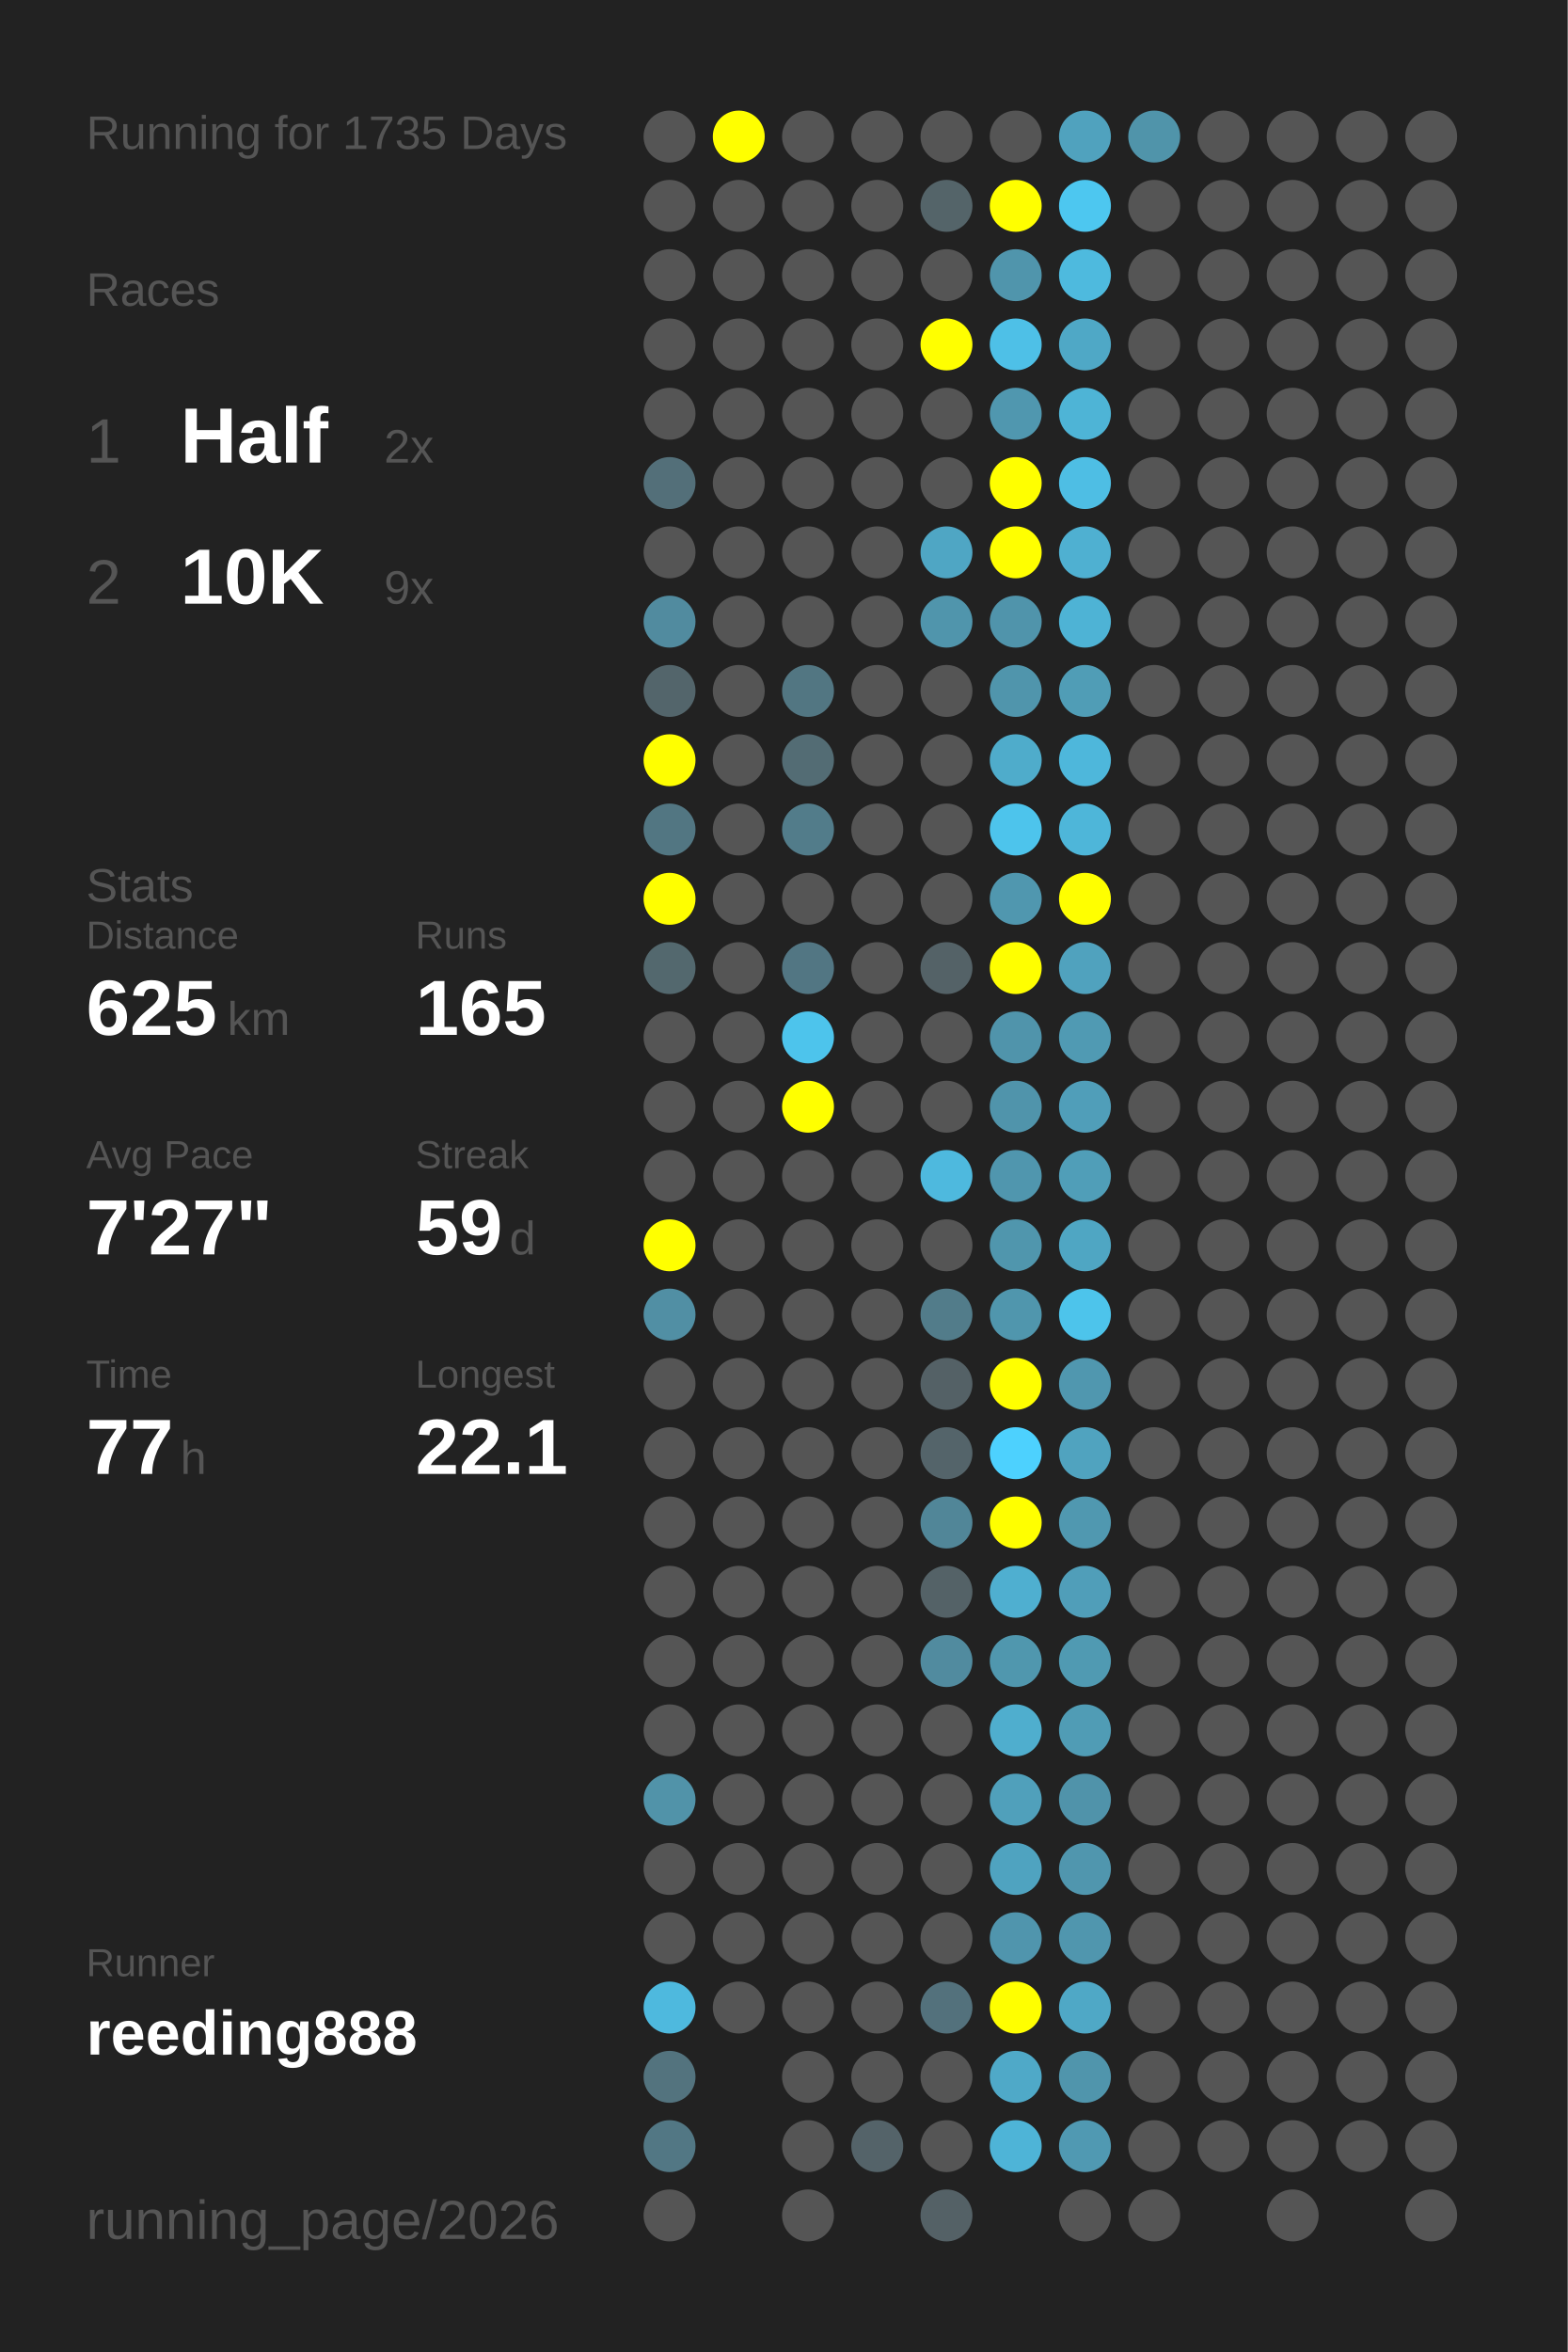
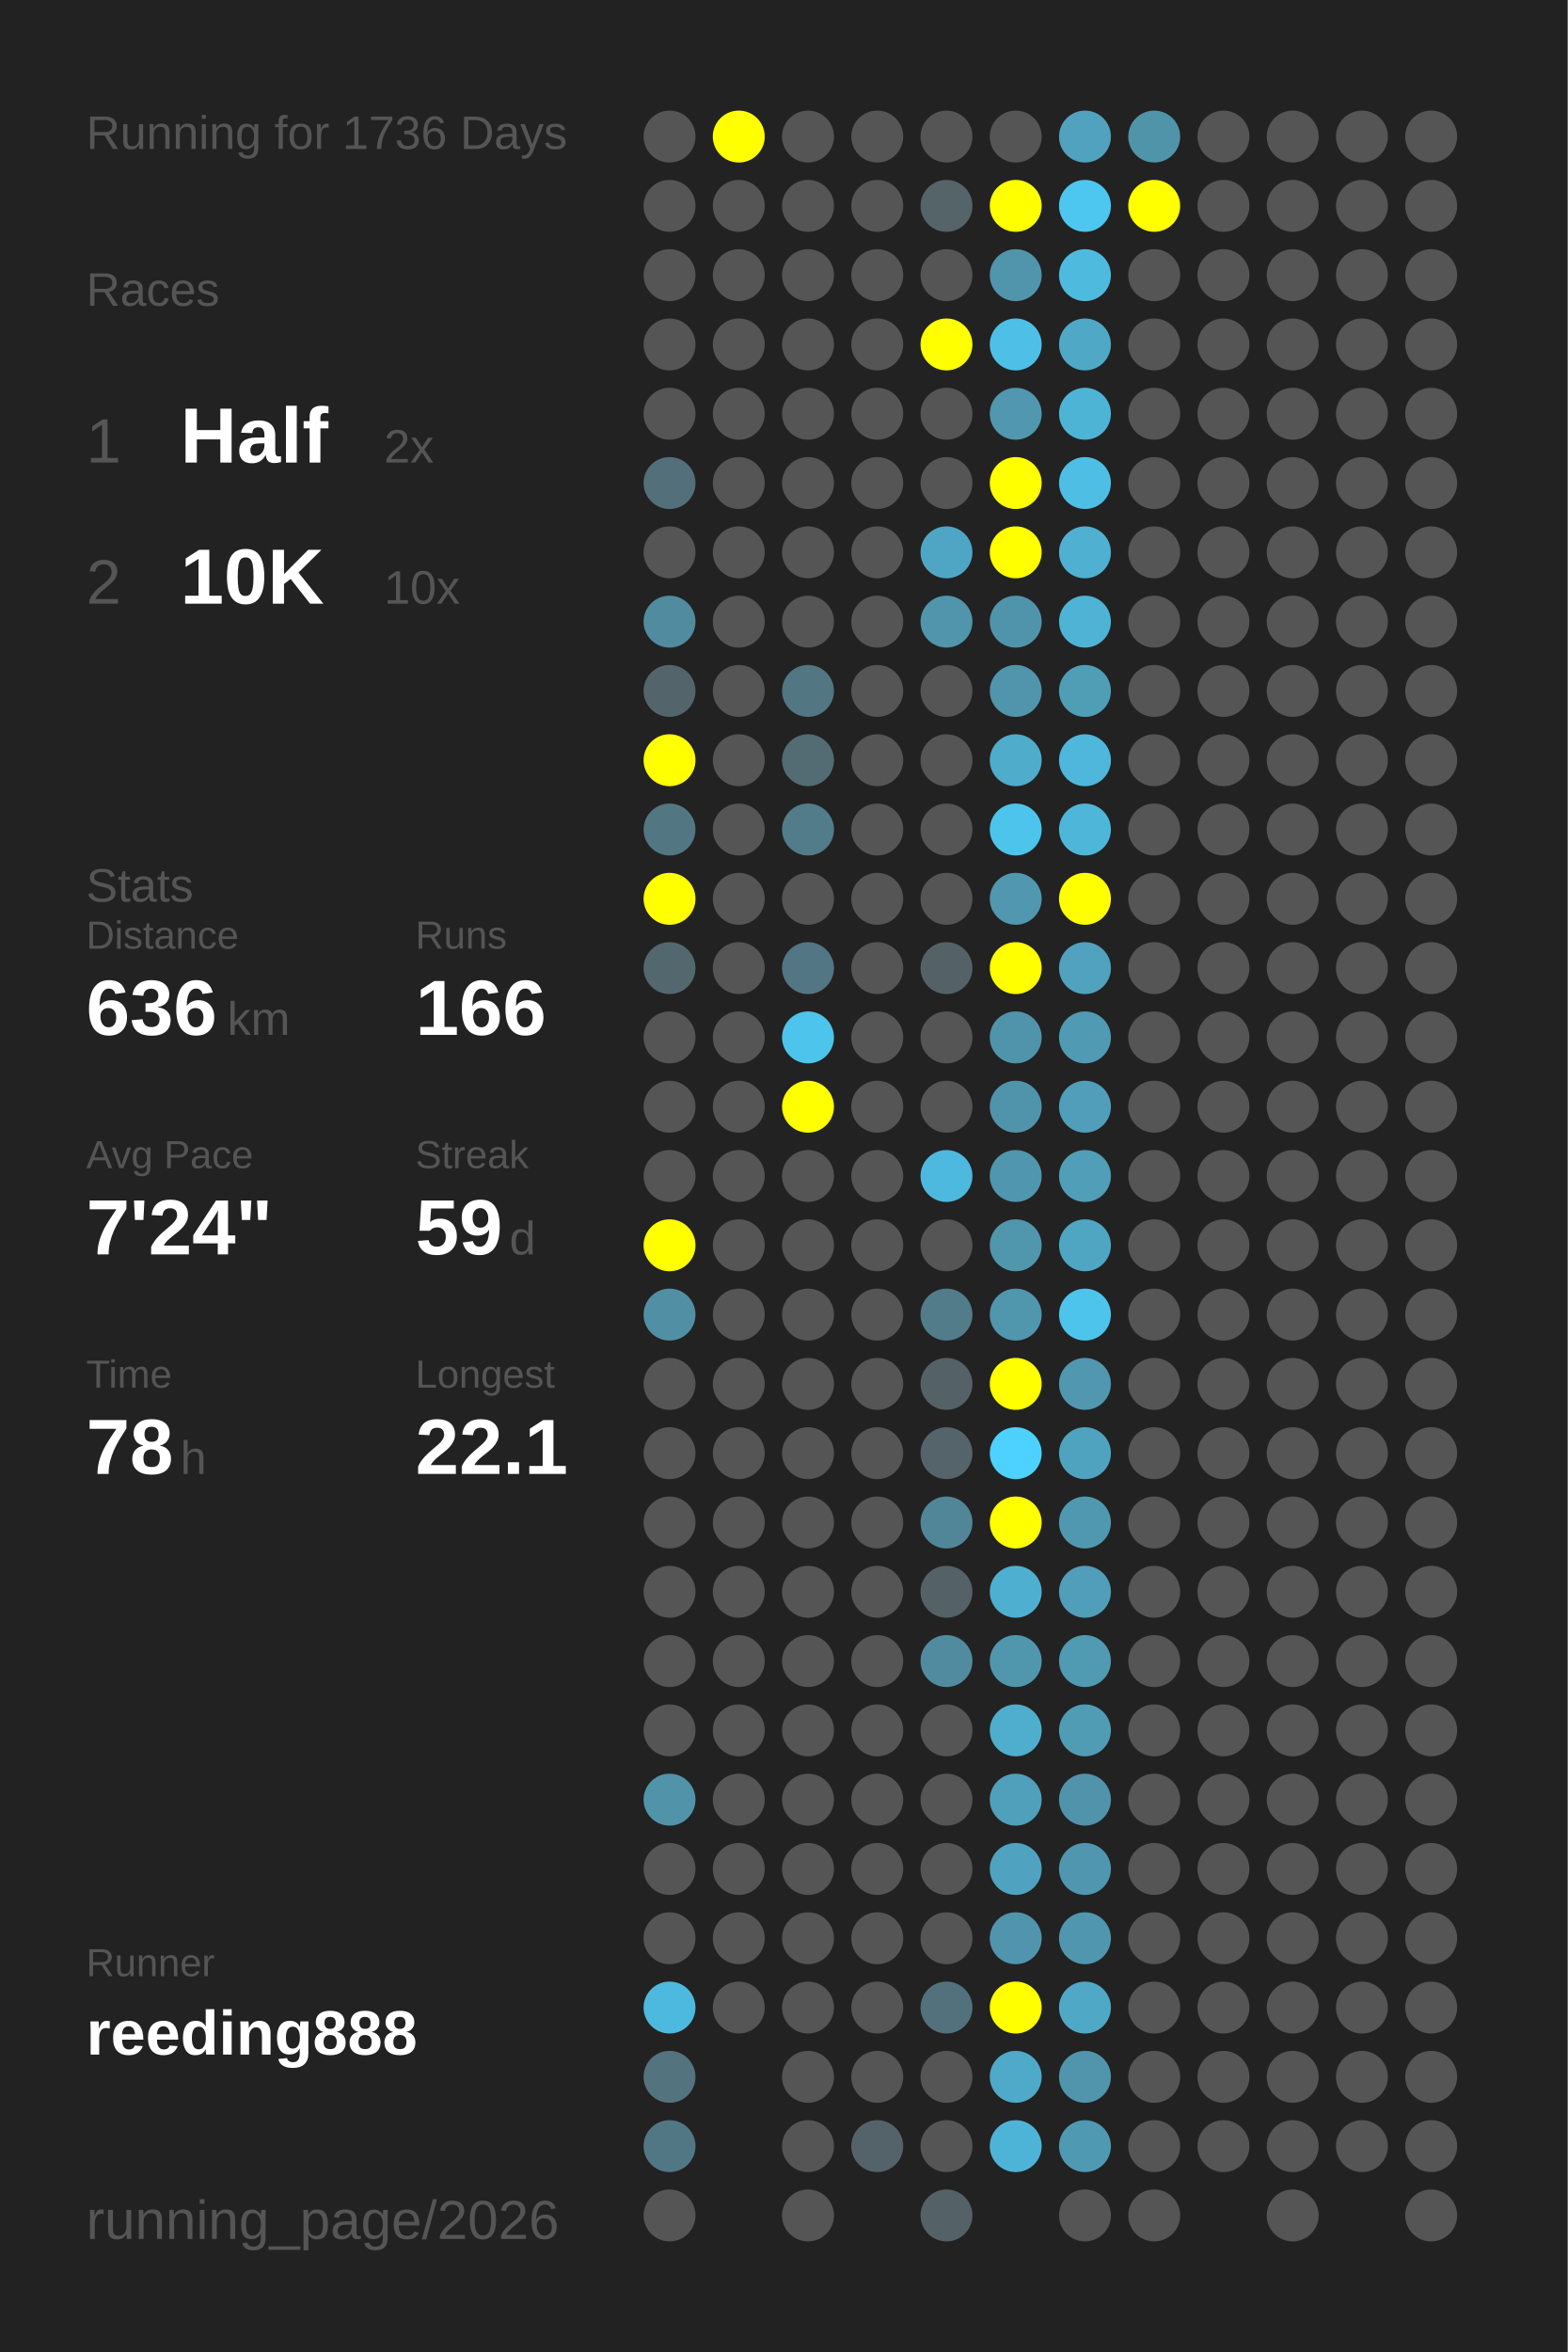
<svg xmlns="http://www.w3.org/2000/svg" baseProfile="full" height="300mm" version="1.1" viewBox="0,0,200,300" width="200mm">
  <defs />
  <rect fill="#222222" height="300" width="200" x="0" y="0" />
-   <text fill="#555555" style="font-size:6px; font-family:Arial;" x="11" y="19">Running for 1735 Days</text>
+   <text fill="#555555" style="font-size:6px; font-family:Arial;" x="11" y="19">Running for 1736 Days</text>
  <text fill="#555555" style="font-size:6px; font-family:Arial;" x="11" y="39">Races</text>
  <text fill="#555555" style="font-size:8px; font-family:Arial;" x="11" y="59">1</text>
  <text fill="#FFFFFF" style="font-size:10px; font-family:Arial; font-weight:bold;" x="23" y="59">Half</text>
  <text fill="#555555" style="font-size:6px; font-family:Arial;" x="49" y="59">2x</text>
  <text fill="#555555" style="font-size:8px; font-family:Arial;" x="11" y="77">2</text>
  <text fill="#FFFFFF" style="font-size:10px; font-family:Arial; font-weight:bold;" x="23" y="77">10K</text>
-   <text fill="#555555" style="font-size:6px; font-family:Arial;" x="49" y="77">9x</text>
+   <text fill="#555555" style="font-size:6px; font-family:Arial;" x="49" y="77">10x</text>
  <text fill="#555555" style="font-size:6px; font-family:Arial;" x="11" y="115">Stats</text>
  <text fill="#555555" style="font-size:5px; font-family:Arial;" x="11" y="121">Distance</text>
-   <text fill="#FFFFFF" style="font-size:10px; font-family:Arial; font-weight:bold;" x="11" y="132">625</text>
+   <text fill="#FFFFFF" style="font-size:10px; font-family:Arial; font-weight:bold;" x="11" y="132">636</text>
  <text fill="#555555" style="font-size:6px; font-family:Arial;" x="29" y="132">km</text>
  <text fill="#555555" style="font-size:5px; font-family:Arial;" x="53" y="121">Runs</text>
-   <text fill="#FFFFFF" style="font-size:10px; font-family:Arial; font-weight:bold;" x="53" y="132">165</text>
+   <text fill="#FFFFFF" style="font-size:10px; font-family:Arial; font-weight:bold;" x="53" y="132">166</text>
  <text fill="#555555" style="font-size:5px; font-family:Arial;" x="11" y="149">Avg Pace</text>
-   <text fill="#FFFFFF" style="font-size:10px; font-family:Arial; font-weight:bold;" x="11" y="160">7'27"</text>
+   <text fill="#FFFFFF" style="font-size:10px; font-family:Arial; font-weight:bold;" x="11" y="160">7'24"</text>
  <text fill="#555555" style="font-size:5px; font-family:Arial;" x="53" y="149">Streak</text>
  <text fill="#FFFFFF" style="font-size:10px; font-family:Arial; font-weight:bold;" x="53" y="160">59</text>
  <text fill="#555555" style="font-size:6px; font-family:Arial;" x="65" y="160">d</text>
  <text fill="#555555" style="font-size:5px; font-family:Arial;" x="11" y="177">Time</text>
-   <text fill="#FFFFFF" style="font-size:10px; font-family:Arial; font-weight:bold;" x="11" y="188">77</text>
+   <text fill="#FFFFFF" style="font-size:10px; font-family:Arial; font-weight:bold;" x="11" y="188">78</text>
  <text fill="#555555" style="font-size:6px; font-family:Arial;" x="23" y="188">h</text>
  <text fill="#555555" style="font-size:5px; font-family:Arial;" x="53" y="177">Longest</text>
  <text fill="#FFFFFF" style="font-size:10px; font-family:Arial; font-weight:bold;" x="53" y="188">22.1</text>
  <text fill="#555555" style="font-size:5px; font-family:Arial;" x="11" y="252.065">Runner</text>
  <text fill="#FFFFFF" style="font-size:8px; font-family:Arial; font-weight:bold;" x="11" y="262.065">reeding888</text>
  <text fill="#555555" style="font-size:7px; font-family:Arial;" x="11" y="285.581">running_page/2026</text>
  <circle cx="85.417" cy="17.419" fill="#555555" r="3.312" />
  <circle cx="85.417" cy="26.258" fill="#555555" r="3.312" />
  <circle cx="85.417" cy="35.097" fill="#555555" r="3.312" />
  <circle cx="85.417" cy="43.935" fill="#555555" r="3.312" />
  <circle cx="85.417" cy="52.774" fill="#555555" r="3.312" />
  <circle cx="85.417" cy="61.613" fill="#536f79" r="3.312" />
  <circle cx="85.417" cy="70.452" fill="#555555" r="3.312" />
  <circle cx="85.417" cy="79.29" fill="#518b9f" r="3.312" />
  <circle cx="85.417" cy="88.129" fill="#53656b" r="3.312" />
  <circle cx="85.417" cy="96.968" fill="#FFFF00" r="3.312" />
  <circle cx="85.417" cy="105.806" fill="#527682" r="3.312" />
  <circle cx="85.417" cy="114.645" fill="#FFFF00" r="3.312" />
  <circle cx="85.417" cy="123.484" fill="#53686e" r="3.312" />
  <circle cx="85.417" cy="132.323" fill="#555555" r="3.312" />
  <circle cx="85.417" cy="141.161" fill="#555555" r="3.312" />
  <circle cx="85.417" cy="150" fill="#555555" r="3.312" />
  <circle cx="85.417" cy="158.839" fill="#FFFF00" r="3.312" />
  <circle cx="85.417" cy="167.677" fill="#518fa4" r="3.312" />
  <circle cx="85.417" cy="176.516" fill="#555555" r="3.312" />
  <circle cx="85.417" cy="185.355" fill="#555555" r="3.312" />
  <circle cx="85.417" cy="194.194" fill="#555555" r="3.312" />
  <circle cx="85.417" cy="203.032" fill="#555555" r="3.312" />
  <circle cx="85.417" cy="211.871" fill="#555555" r="3.312" />
  <circle cx="85.417" cy="220.71" fill="#555555" r="3.312" />
  <circle cx="85.417" cy="229.548" fill="#5193a9" r="3.312" />
  <circle cx="85.417" cy="238.387" fill="#555555" r="3.312" />
  <circle cx="85.417" cy="247.226" fill="#555555" r="3.312" />
  <circle cx="85.417" cy="256.065" fill="#4eb9de" r="3.312" />
  <circle cx="85.417" cy="264.903" fill="#53737e" r="3.312" />
  <circle cx="85.417" cy="273.742" fill="#527784" r="3.312" />
  <circle cx="85.417" cy="282.581" fill="#555555" r="3.312" />
  <circle cx="94.25" cy="17.419" fill="#FFFF00" r="3.312" />
  <circle cx="94.25" cy="26.258" fill="#555555" r="3.312" />
  <circle cx="94.25" cy="35.097" fill="#555555" r="3.312" />
  <circle cx="94.25" cy="43.935" fill="#555555" r="3.312" />
  <circle cx="94.25" cy="52.774" fill="#555555" r="3.312" />
  <circle cx="94.25" cy="61.613" fill="#555555" r="3.312" />
  <circle cx="94.25" cy="70.452" fill="#555555" r="3.312" />
  <circle cx="94.25" cy="79.29" fill="#555555" r="3.312" />
  <circle cx="94.25" cy="88.129" fill="#555555" r="3.312" />
  <circle cx="94.25" cy="96.968" fill="#555555" r="3.312" />
  <circle cx="94.25" cy="105.806" fill="#555555" r="3.312" />
  <circle cx="94.25" cy="114.645" fill="#555555" r="3.312" />
  <circle cx="94.25" cy="123.484" fill="#555555" r="3.312" />
  <circle cx="94.25" cy="132.323" fill="#555555" r="3.312" />
  <circle cx="94.25" cy="141.161" fill="#555555" r="3.312" />
  <circle cx="94.25" cy="150" fill="#555555" r="3.312" />
  <circle cx="94.25" cy="158.839" fill="#555555" r="3.312" />
  <circle cx="94.25" cy="167.677" fill="#555555" r="3.312" />
  <circle cx="94.25" cy="176.516" fill="#555555" r="3.312" />
  <circle cx="94.25" cy="185.355" fill="#555555" r="3.312" />
  <circle cx="94.25" cy="194.194" fill="#555555" r="3.312" />
  <circle cx="94.25" cy="203.032" fill="#555555" r="3.312" />
  <circle cx="94.25" cy="211.871" fill="#555555" r="3.312" />
  <circle cx="94.25" cy="220.71" fill="#555555" r="3.312" />
  <circle cx="94.25" cy="229.548" fill="#555555" r="3.312" />
  <circle cx="94.25" cy="238.387" fill="#555555" r="3.312" />
  <circle cx="94.25" cy="247.226" fill="#555555" r="3.312" />
  <circle cx="94.25" cy="256.065" fill="#555555" r="3.312" />
  <circle cx="103.083" cy="17.419" fill="#555555" r="3.312" />
  <circle cx="103.083" cy="26.258" fill="#555555" r="3.312" />
  <circle cx="103.083" cy="35.097" fill="#555555" r="3.312" />
  <circle cx="103.083" cy="43.935" fill="#555555" r="3.312" />
  <circle cx="103.083" cy="52.774" fill="#555555" r="3.312" />
  <circle cx="103.083" cy="61.613" fill="#555555" r="3.312" />
  <circle cx="103.083" cy="70.452" fill="#555555" r="3.312" />
  <circle cx="103.083" cy="79.29" fill="#555555" r="3.312" />
  <circle cx="103.083" cy="88.129" fill="#527682" r="3.312" />
  <circle cx="103.083" cy="96.968" fill="#536c74" r="3.312" />
  <circle cx="103.083" cy="105.806" fill="#527c8a" r="3.312" />
  <circle cx="103.083" cy="114.645" fill="#555555" r="3.312" />
  <circle cx="103.083" cy="123.484" fill="#527683" r="3.312" />
  <circle cx="103.083" cy="132.323" fill="#4dc4ec" r="3.312" />
  <circle cx="103.083" cy="141.161" fill="#FFFF00" r="3.312" />
  <circle cx="103.083" cy="150" fill="#555555" r="3.312" />
  <circle cx="103.083" cy="158.839" fill="#555555" r="3.312" />
  <circle cx="103.083" cy="167.677" fill="#555555" r="3.312" />
  <circle cx="103.083" cy="176.516" fill="#555555" r="3.312" />
  <circle cx="103.083" cy="185.355" fill="#555555" r="3.312" />
  <circle cx="103.083" cy="194.194" fill="#555555" r="3.312" />
  <circle cx="103.083" cy="203.032" fill="#555555" r="3.312" />
  <circle cx="103.083" cy="211.871" fill="#555555" r="3.312" />
  <circle cx="103.083" cy="220.71" fill="#555555" r="3.312" />
  <circle cx="103.083" cy="229.548" fill="#555555" r="3.312" />
  <circle cx="103.083" cy="238.387" fill="#555555" r="3.312" />
  <circle cx="103.083" cy="247.226" fill="#555555" r="3.312" />
  <circle cx="103.083" cy="256.065" fill="#555555" r="3.312" />
  <circle cx="103.083" cy="264.903" fill="#555555" r="3.312" />
  <circle cx="103.083" cy="273.742" fill="#555555" r="3.312" />
  <circle cx="103.083" cy="282.581" fill="#555555" r="3.312" />
  <circle cx="111.917" cy="17.419" fill="#555555" r="3.312" />
  <circle cx="111.917" cy="26.258" fill="#555555" r="3.312" />
  <circle cx="111.917" cy="35.097" fill="#555555" r="3.312" />
  <circle cx="111.917" cy="43.935" fill="#555555" r="3.312" />
  <circle cx="111.917" cy="52.774" fill="#555555" r="3.312" />
  <circle cx="111.917" cy="61.613" fill="#555555" r="3.312" />
  <circle cx="111.917" cy="70.452" fill="#555555" r="3.312" />
  <circle cx="111.917" cy="79.29" fill="#555555" r="3.312" />
  <circle cx="111.917" cy="88.129" fill="#555555" r="3.312" />
  <circle cx="111.917" cy="96.968" fill="#555555" r="3.312" />
  <circle cx="111.917" cy="105.806" fill="#555555" r="3.312" />
  <circle cx="111.917" cy="114.645" fill="#555555" r="3.312" />
  <circle cx="111.917" cy="123.484" fill="#555555" r="3.312" />
  <circle cx="111.917" cy="132.323" fill="#555555" r="3.312" />
  <circle cx="111.917" cy="141.161" fill="#555555" r="3.312" />
  <circle cx="111.917" cy="150" fill="#555555" r="3.312" />
  <circle cx="111.917" cy="158.839" fill="#555555" r="3.312" />
  <circle cx="111.917" cy="167.677" fill="#555555" r="3.312" />
  <circle cx="111.917" cy="176.516" fill="#555555" r="3.312" />
  <circle cx="111.917" cy="185.355" fill="#555555" r="3.312" />
  <circle cx="111.917" cy="194.194" fill="#555555" r="3.312" />
  <circle cx="111.917" cy="203.032" fill="#555555" r="3.312" />
  <circle cx="111.917" cy="211.871" fill="#555555" r="3.312" />
  <circle cx="111.917" cy="220.71" fill="#555555" r="3.312" />
  <circle cx="111.917" cy="229.548" fill="#555555" r="3.312" />
  <circle cx="111.917" cy="238.387" fill="#555555" r="3.312" />
  <circle cx="111.917" cy="247.226" fill="#555555" r="3.312" />
  <circle cx="111.917" cy="256.065" fill="#555555" r="3.312" />
  <circle cx="111.917" cy="264.903" fill="#555555" r="3.312" />
  <circle cx="111.917" cy="273.742" fill="#546369" r="3.312" />
  <circle cx="120.75" cy="17.419" fill="#555555" r="3.312" />
  <circle cx="120.75" cy="26.258" fill="#546469" r="3.312" />
  <circle cx="120.75" cy="35.097" fill="#555555" r="3.312" />
  <circle cx="120.75" cy="43.935" fill="#FFFF00" r="3.312" />
  <circle cx="120.75" cy="52.774" fill="#555555" r="3.312" />
  <circle cx="120.75" cy="61.613" fill="#555555" r="3.312" />
  <circle cx="120.75" cy="70.452" fill="#4fa6c4" r="3.312" />
  <circle cx="120.75" cy="79.29" fill="#5095ac" r="3.312" />
  <circle cx="120.75" cy="88.129" fill="#555555" r="3.312" />
  <circle cx="120.75" cy="96.968" fill="#555555" r="3.312" />
  <circle cx="120.75" cy="105.806" fill="#555555" r="3.312" />
  <circle cx="120.75" cy="114.645" fill="#555555" r="3.312" />
  <circle cx="120.75" cy="123.484" fill="#546267" r="3.312" />
  <circle cx="120.75" cy="132.323" fill="#555555" r="3.312" />
  <circle cx="120.75" cy="141.161" fill="#555555" r="3.312" />
  <circle cx="120.75" cy="150" fill="#4eb9de" r="3.312" />
  <circle cx="120.75" cy="158.839" fill="#555555" r="3.312" />
  <circle cx="120.75" cy="167.677" fill="#527c8a" r="3.312" />
  <circle cx="120.75" cy="176.516" fill="#546166" r="3.312" />
  <circle cx="120.75" cy="185.355" fill="#54646a" r="3.312" />
  <circle cx="120.75" cy="194.194" fill="#518698" r="3.312" />
  <circle cx="120.75" cy="203.032" fill="#546267" r="3.312" />
  <circle cx="120.75" cy="211.871" fill="#518b9f" r="3.312" />
  <circle cx="120.75" cy="220.71" fill="#555555" r="3.312" />
  <circle cx="120.75" cy="229.548" fill="#555555" r="3.312" />
  <circle cx="120.75" cy="238.387" fill="#555555" r="3.312" />
  <circle cx="120.75" cy="247.226" fill="#555555" r="3.312" />
  <circle cx="120.75" cy="256.065" fill="#53717c" r="3.312" />
  <circle cx="120.75" cy="264.903" fill="#555555" r="3.312" />
  <circle cx="120.75" cy="273.742" fill="#555555" r="3.312" />
  <circle cx="120.75" cy="282.581" fill="#546166" r="3.312" />
  <circle cx="129.583" cy="17.419" fill="#555555" r="3.312" />
  <circle cx="129.583" cy="26.258" fill="#FFFF00" r="3.312" />
  <circle cx="129.583" cy="35.097" fill="#5095ac" r="3.312" />
  <circle cx="129.583" cy="43.935" fill="#4ec0e7" r="3.312" />
  <circle cx="129.583" cy="52.774" fill="#5097af" r="3.312" />
  <circle cx="129.583" cy="61.613" fill="#FFFF00" r="3.312" />
  <circle cx="129.583" cy="70.452" fill="#FFFF00" r="3.312" />
  <circle cx="129.583" cy="79.29" fill="#5094ab" r="3.312" />
  <circle cx="129.583" cy="88.129" fill="#5095ac" r="3.312" />
  <circle cx="129.583" cy="96.968" fill="#4faccb" r="3.312" />
  <circle cx="129.583" cy="105.806" fill="#4dc4ec" r="3.312" />
  <circle cx="129.583" cy="114.645" fill="#5097af" r="3.312" />
  <circle cx="129.583" cy="123.484" fill="#FFFF00" r="3.312" />
  <circle cx="129.583" cy="132.323" fill="#5094ab" r="3.312" />
  <circle cx="129.583" cy="141.161" fill="#5094ab" r="3.312" />
  <circle cx="129.583" cy="150" fill="#5096ae" r="3.312" />
  <circle cx="129.583" cy="158.839" fill="#5096ad" r="3.312" />
  <circle cx="129.583" cy="167.677" fill="#5096ad" r="3.312" />
  <circle cx="129.583" cy="176.516" fill="#FFFF00" r="3.312" />
  <circle cx="129.583" cy="185.355" fill="#4dd1fe" r="3.312" />
  <circle cx="129.583" cy="194.194" fill="#FFFF00" r="3.312" />
  <circle cx="129.583" cy="203.032" fill="#4fafd0" r="3.312" />
  <circle cx="129.583" cy="211.871" fill="#5097ae" r="3.312" />
  <circle cx="129.583" cy="220.71" fill="#4faece" r="3.312" />
  <circle cx="129.583" cy="229.548" fill="#50a0bb" r="3.312" />
  <circle cx="129.583" cy="238.387" fill="#4fa3c0" r="3.312" />
  <circle cx="129.583" cy="247.226" fill="#5095ad" r="3.312" />
  <circle cx="129.583" cy="256.065" fill="#FFFF00" r="3.312" />
  <circle cx="129.583" cy="264.903" fill="#4fa9c8" r="3.312" />
  <circle cx="129.583" cy="273.742" fill="#4eb4d7" r="3.312" />
  <circle cx="138.417" cy="17.419" fill="#50a2be" r="3.312" />
  <circle cx="138.417" cy="26.258" fill="#4dc7f0" r="3.312" />
  <circle cx="138.417" cy="35.097" fill="#4ebade" r="3.312" />
  <circle cx="138.417" cy="43.935" fill="#4fa8c6" r="3.312" />
  <circle cx="138.417" cy="52.774" fill="#4eb4d6" r="3.312" />
  <circle cx="138.417" cy="61.613" fill="#4ebee4" r="3.312" />
  <circle cx="138.417" cy="70.452" fill="#4fb0d1" r="3.312" />
  <circle cx="138.417" cy="79.29" fill="#4eb3d5" r="3.312" />
  <circle cx="138.417" cy="88.129" fill="#509db6" r="3.312" />
  <circle cx="138.417" cy="96.968" fill="#4eb7db" r="3.312" />
  <circle cx="138.417" cy="105.806" fill="#4eb6d9" r="3.312" />
  <circle cx="138.417" cy="114.645" fill="#FFFF00" r="3.312" />
  <circle cx="138.417" cy="123.484" fill="#50a2be" r="3.312" />
  <circle cx="138.417" cy="132.323" fill="#509ab3" r="3.312" />
  <circle cx="138.417" cy="141.161" fill="#509eb9" r="3.312" />
  <circle cx="138.417" cy="150" fill="#509eb8" r="3.312" />
  <circle cx="138.417" cy="158.839" fill="#4fa6c3" r="3.312" />
  <circle cx="138.417" cy="167.677" fill="#4dc4eb" r="3.312" />
  <circle cx="138.417" cy="176.516" fill="#5097af" r="3.312" />
  <circle cx="138.417" cy="185.355" fill="#50a3bf" r="3.312" />
  <circle cx="138.417" cy="194.194" fill="#5098b0" r="3.312" />
  <circle cx="138.417" cy="203.032" fill="#509eb9" r="3.312" />
  <circle cx="138.417" cy="211.871" fill="#509ab2" r="3.312" />
  <circle cx="138.417" cy="220.71" fill="#509cb5" r="3.312" />
  <circle cx="138.417" cy="229.548" fill="#5093aa" r="3.312" />
  <circle cx="138.417" cy="238.387" fill="#5096ae" r="3.312" />
  <circle cx="138.417" cy="247.226" fill="#5096ae" r="3.312" />
  <circle cx="138.417" cy="256.065" fill="#4fa8c6" r="3.312" />
  <circle cx="138.417" cy="264.903" fill="#5095ac" r="3.312" />
  <circle cx="138.417" cy="273.742" fill="#5099b2" r="3.312" />
  <circle cx="138.417" cy="282.581" fill="#555555" r="3.312" />
  <circle cx="147.25" cy="17.419" fill="#5094aa" r="3.312" />
-   <circle cx="147.25" cy="26.258" fill="#555555" r="3.312" />
+   <circle cx="147.25" cy="26.258" fill="#FFFF00" r="3.312" />
  <circle cx="147.25" cy="35.097" fill="#555555" r="3.312" />
  <circle cx="147.25" cy="43.935" fill="#555555" r="3.312" />
  <circle cx="147.25" cy="52.774" fill="#555555" r="3.312" />
  <circle cx="147.25" cy="61.613" fill="#555555" r="3.312" />
  <circle cx="147.25" cy="70.452" fill="#555555" r="3.312" />
  <circle cx="147.25" cy="79.29" fill="#555555" r="3.312" />
  <circle cx="147.25" cy="88.129" fill="#555555" r="3.312" />
  <circle cx="147.25" cy="96.968" fill="#555555" r="3.312" />
  <circle cx="147.25" cy="105.806" fill="#555555" r="3.312" />
  <circle cx="147.25" cy="114.645" fill="#555555" r="3.312" />
  <circle cx="147.25" cy="123.484" fill="#555555" r="3.312" />
  <circle cx="147.25" cy="132.323" fill="#555555" r="3.312" />
  <circle cx="147.25" cy="141.161" fill="#555555" r="3.312" />
  <circle cx="147.25" cy="150" fill="#555555" r="3.312" />
  <circle cx="147.25" cy="158.839" fill="#555555" r="3.312" />
  <circle cx="147.25" cy="167.677" fill="#555555" r="3.312" />
  <circle cx="147.25" cy="176.516" fill="#555555" r="3.312" />
  <circle cx="147.25" cy="185.355" fill="#555555" r="3.312" />
  <circle cx="147.25" cy="194.194" fill="#555555" r="3.312" />
  <circle cx="147.25" cy="203.032" fill="#555555" r="3.312" />
  <circle cx="147.25" cy="211.871" fill="#555555" r="3.312" />
  <circle cx="147.25" cy="220.71" fill="#555555" r="3.312" />
  <circle cx="147.25" cy="229.548" fill="#555555" r="3.312" />
  <circle cx="147.25" cy="238.387" fill="#555555" r="3.312" />
  <circle cx="147.25" cy="247.226" fill="#555555" r="3.312" />
  <circle cx="147.25" cy="256.065" fill="#555555" r="3.312" />
  <circle cx="147.25" cy="264.903" fill="#555555" r="3.312" />
  <circle cx="147.25" cy="273.742" fill="#555555" r="3.312" />
  <circle cx="147.25" cy="282.581" fill="#555555" r="3.312" />
  <circle cx="156.083" cy="17.419" fill="#555555" r="3.312" />
  <circle cx="156.083" cy="26.258" fill="#555555" r="3.312" />
  <circle cx="156.083" cy="35.097" fill="#555555" r="3.312" />
  <circle cx="156.083" cy="43.935" fill="#555555" r="3.312" />
  <circle cx="156.083" cy="52.774" fill="#555555" r="3.312" />
  <circle cx="156.083" cy="61.613" fill="#555555" r="3.312" />
  <circle cx="156.083" cy="70.452" fill="#555555" r="3.312" />
  <circle cx="156.083" cy="79.29" fill="#555555" r="3.312" />
  <circle cx="156.083" cy="88.129" fill="#555555" r="3.312" />
  <circle cx="156.083" cy="96.968" fill="#555555" r="3.312" />
  <circle cx="156.083" cy="105.806" fill="#555555" r="3.312" />
  <circle cx="156.083" cy="114.645" fill="#555555" r="3.312" />
  <circle cx="156.083" cy="123.484" fill="#555555" r="3.312" />
  <circle cx="156.083" cy="132.323" fill="#555555" r="3.312" />
  <circle cx="156.083" cy="141.161" fill="#555555" r="3.312" />
  <circle cx="156.083" cy="150" fill="#555555" r="3.312" />
  <circle cx="156.083" cy="158.839" fill="#555555" r="3.312" />
  <circle cx="156.083" cy="167.677" fill="#555555" r="3.312" />
  <circle cx="156.083" cy="176.516" fill="#555555" r="3.312" />
  <circle cx="156.083" cy="185.355" fill="#555555" r="3.312" />
  <circle cx="156.083" cy="194.194" fill="#555555" r="3.312" />
  <circle cx="156.083" cy="203.032" fill="#555555" r="3.312" />
  <circle cx="156.083" cy="211.871" fill="#555555" r="3.312" />
  <circle cx="156.083" cy="220.71" fill="#555555" r="3.312" />
  <circle cx="156.083" cy="229.548" fill="#555555" r="3.312" />
  <circle cx="156.083" cy="238.387" fill="#555555" r="3.312" />
  <circle cx="156.083" cy="247.226" fill="#555555" r="3.312" />
  <circle cx="156.083" cy="256.065" fill="#555555" r="3.312" />
  <circle cx="156.083" cy="264.903" fill="#555555" r="3.312" />
  <circle cx="156.083" cy="273.742" fill="#555555" r="3.312" />
  <circle cx="164.917" cy="17.419" fill="#555555" r="3.312" />
  <circle cx="164.917" cy="26.258" fill="#555555" r="3.312" />
  <circle cx="164.917" cy="35.097" fill="#555555" r="3.312" />
  <circle cx="164.917" cy="43.935" fill="#555555" r="3.312" />
  <circle cx="164.917" cy="52.774" fill="#555555" r="3.312" />
  <circle cx="164.917" cy="61.613" fill="#555555" r="3.312" />
  <circle cx="164.917" cy="70.452" fill="#555555" r="3.312" />
  <circle cx="164.917" cy="79.29" fill="#555555" r="3.312" />
  <circle cx="164.917" cy="88.129" fill="#555555" r="3.312" />
  <circle cx="164.917" cy="96.968" fill="#555555" r="3.312" />
  <circle cx="164.917" cy="105.806" fill="#555555" r="3.312" />
  <circle cx="164.917" cy="114.645" fill="#555555" r="3.312" />
  <circle cx="164.917" cy="123.484" fill="#555555" r="3.312" />
  <circle cx="164.917" cy="132.323" fill="#555555" r="3.312" />
  <circle cx="164.917" cy="141.161" fill="#555555" r="3.312" />
  <circle cx="164.917" cy="150" fill="#555555" r="3.312" />
  <circle cx="164.917" cy="158.839" fill="#555555" r="3.312" />
  <circle cx="164.917" cy="167.677" fill="#555555" r="3.312" />
  <circle cx="164.917" cy="176.516" fill="#555555" r="3.312" />
  <circle cx="164.917" cy="185.355" fill="#555555" r="3.312" />
  <circle cx="164.917" cy="194.194" fill="#555555" r="3.312" />
  <circle cx="164.917" cy="203.032" fill="#555555" r="3.312" />
  <circle cx="164.917" cy="211.871" fill="#555555" r="3.312" />
  <circle cx="164.917" cy="220.71" fill="#555555" r="3.312" />
  <circle cx="164.917" cy="229.548" fill="#555555" r="3.312" />
  <circle cx="164.917" cy="238.387" fill="#555555" r="3.312" />
  <circle cx="164.917" cy="247.226" fill="#555555" r="3.312" />
  <circle cx="164.917" cy="256.065" fill="#555555" r="3.312" />
  <circle cx="164.917" cy="264.903" fill="#555555" r="3.312" />
  <circle cx="164.917" cy="273.742" fill="#555555" r="3.312" />
  <circle cx="164.917" cy="282.581" fill="#555555" r="3.312" />
  <circle cx="173.75" cy="17.419" fill="#555555" r="3.312" />
  <circle cx="173.75" cy="26.258" fill="#555555" r="3.312" />
  <circle cx="173.75" cy="35.097" fill="#555555" r="3.312" />
  <circle cx="173.75" cy="43.935" fill="#555555" r="3.312" />
  <circle cx="173.75" cy="52.774" fill="#555555" r="3.312" />
  <circle cx="173.75" cy="61.613" fill="#555555" r="3.312" />
  <circle cx="173.75" cy="70.452" fill="#555555" r="3.312" />
  <circle cx="173.75" cy="79.29" fill="#555555" r="3.312" />
  <circle cx="173.75" cy="88.129" fill="#555555" r="3.312" />
  <circle cx="173.75" cy="96.968" fill="#555555" r="3.312" />
  <circle cx="173.75" cy="105.806" fill="#555555" r="3.312" />
  <circle cx="173.75" cy="114.645" fill="#555555" r="3.312" />
  <circle cx="173.75" cy="123.484" fill="#555555" r="3.312" />
  <circle cx="173.75" cy="132.323" fill="#555555" r="3.312" />
  <circle cx="173.75" cy="141.161" fill="#555555" r="3.312" />
  <circle cx="173.75" cy="150" fill="#555555" r="3.312" />
  <circle cx="173.75" cy="158.839" fill="#555555" r="3.312" />
  <circle cx="173.75" cy="167.677" fill="#555555" r="3.312" />
  <circle cx="173.75" cy="176.516" fill="#555555" r="3.312" />
  <circle cx="173.75" cy="185.355" fill="#555555" r="3.312" />
  <circle cx="173.75" cy="194.194" fill="#555555" r="3.312" />
  <circle cx="173.75" cy="203.032" fill="#555555" r="3.312" />
  <circle cx="173.75" cy="211.871" fill="#555555" r="3.312" />
  <circle cx="173.75" cy="220.71" fill="#555555" r="3.312" />
  <circle cx="173.75" cy="229.548" fill="#555555" r="3.312" />
  <circle cx="173.75" cy="238.387" fill="#555555" r="3.312" />
  <circle cx="173.75" cy="247.226" fill="#555555" r="3.312" />
  <circle cx="173.75" cy="256.065" fill="#555555" r="3.312" />
  <circle cx="173.75" cy="264.903" fill="#555555" r="3.312" />
  <circle cx="173.75" cy="273.742" fill="#555555" r="3.312" />
  <circle cx="182.583" cy="17.419" fill="#555555" r="3.312" />
  <circle cx="182.583" cy="26.258" fill="#555555" r="3.312" />
  <circle cx="182.583" cy="35.097" fill="#555555" r="3.312" />
  <circle cx="182.583" cy="43.935" fill="#555555" r="3.312" />
  <circle cx="182.583" cy="52.774" fill="#555555" r="3.312" />
  <circle cx="182.583" cy="61.613" fill="#555555" r="3.312" />
  <circle cx="182.583" cy="70.452" fill="#555555" r="3.312" />
  <circle cx="182.583" cy="79.29" fill="#555555" r="3.312" />
  <circle cx="182.583" cy="88.129" fill="#555555" r="3.312" />
  <circle cx="182.583" cy="96.968" fill="#555555" r="3.312" />
  <circle cx="182.583" cy="105.806" fill="#555555" r="3.312" />
  <circle cx="182.583" cy="114.645" fill="#555555" r="3.312" />
  <circle cx="182.583" cy="123.484" fill="#555555" r="3.312" />
  <circle cx="182.583" cy="132.323" fill="#555555" r="3.312" />
  <circle cx="182.583" cy="141.161" fill="#555555" r="3.312" />
  <circle cx="182.583" cy="150" fill="#555555" r="3.312" />
  <circle cx="182.583" cy="158.839" fill="#555555" r="3.312" />
  <circle cx="182.583" cy="167.677" fill="#555555" r="3.312" />
  <circle cx="182.583" cy="176.516" fill="#555555" r="3.312" />
  <circle cx="182.583" cy="185.355" fill="#555555" r="3.312" />
  <circle cx="182.583" cy="194.194" fill="#555555" r="3.312" />
  <circle cx="182.583" cy="203.032" fill="#555555" r="3.312" />
  <circle cx="182.583" cy="211.871" fill="#555555" r="3.312" />
  <circle cx="182.583" cy="220.71" fill="#555555" r="3.312" />
  <circle cx="182.583" cy="229.548" fill="#555555" r="3.312" />
  <circle cx="182.583" cy="238.387" fill="#555555" r="3.312" />
  <circle cx="182.583" cy="247.226" fill="#555555" r="3.312" />
  <circle cx="182.583" cy="256.065" fill="#555555" r="3.312" />
  <circle cx="182.583" cy="264.903" fill="#555555" r="3.312" />
  <circle cx="182.583" cy="273.742" fill="#555555" r="3.312" />
  <circle cx="182.583" cy="282.581" fill="#555555" r="3.312" />
</svg>
